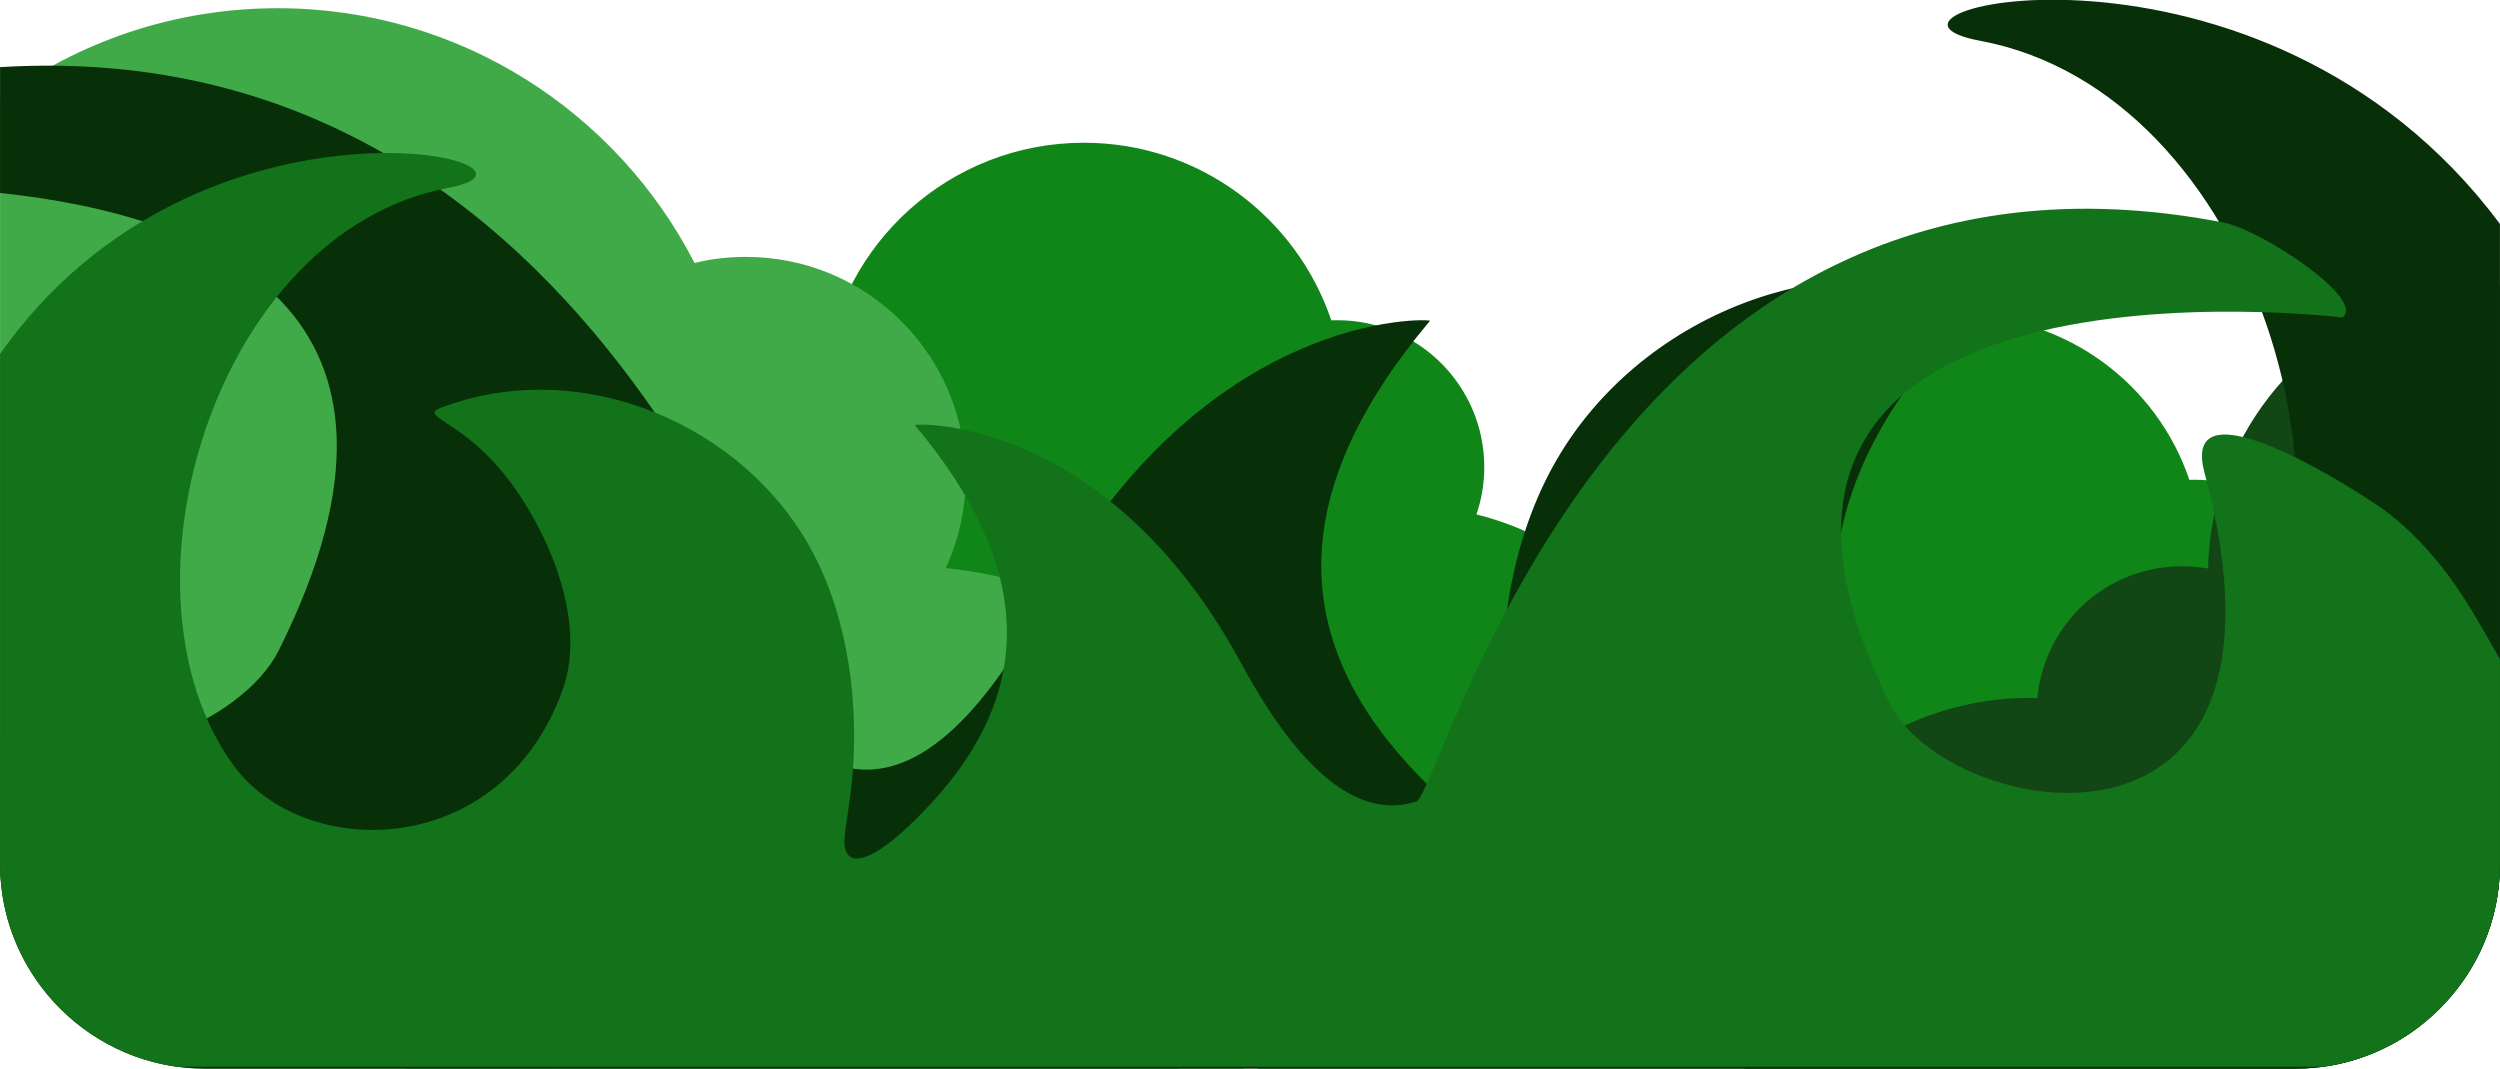
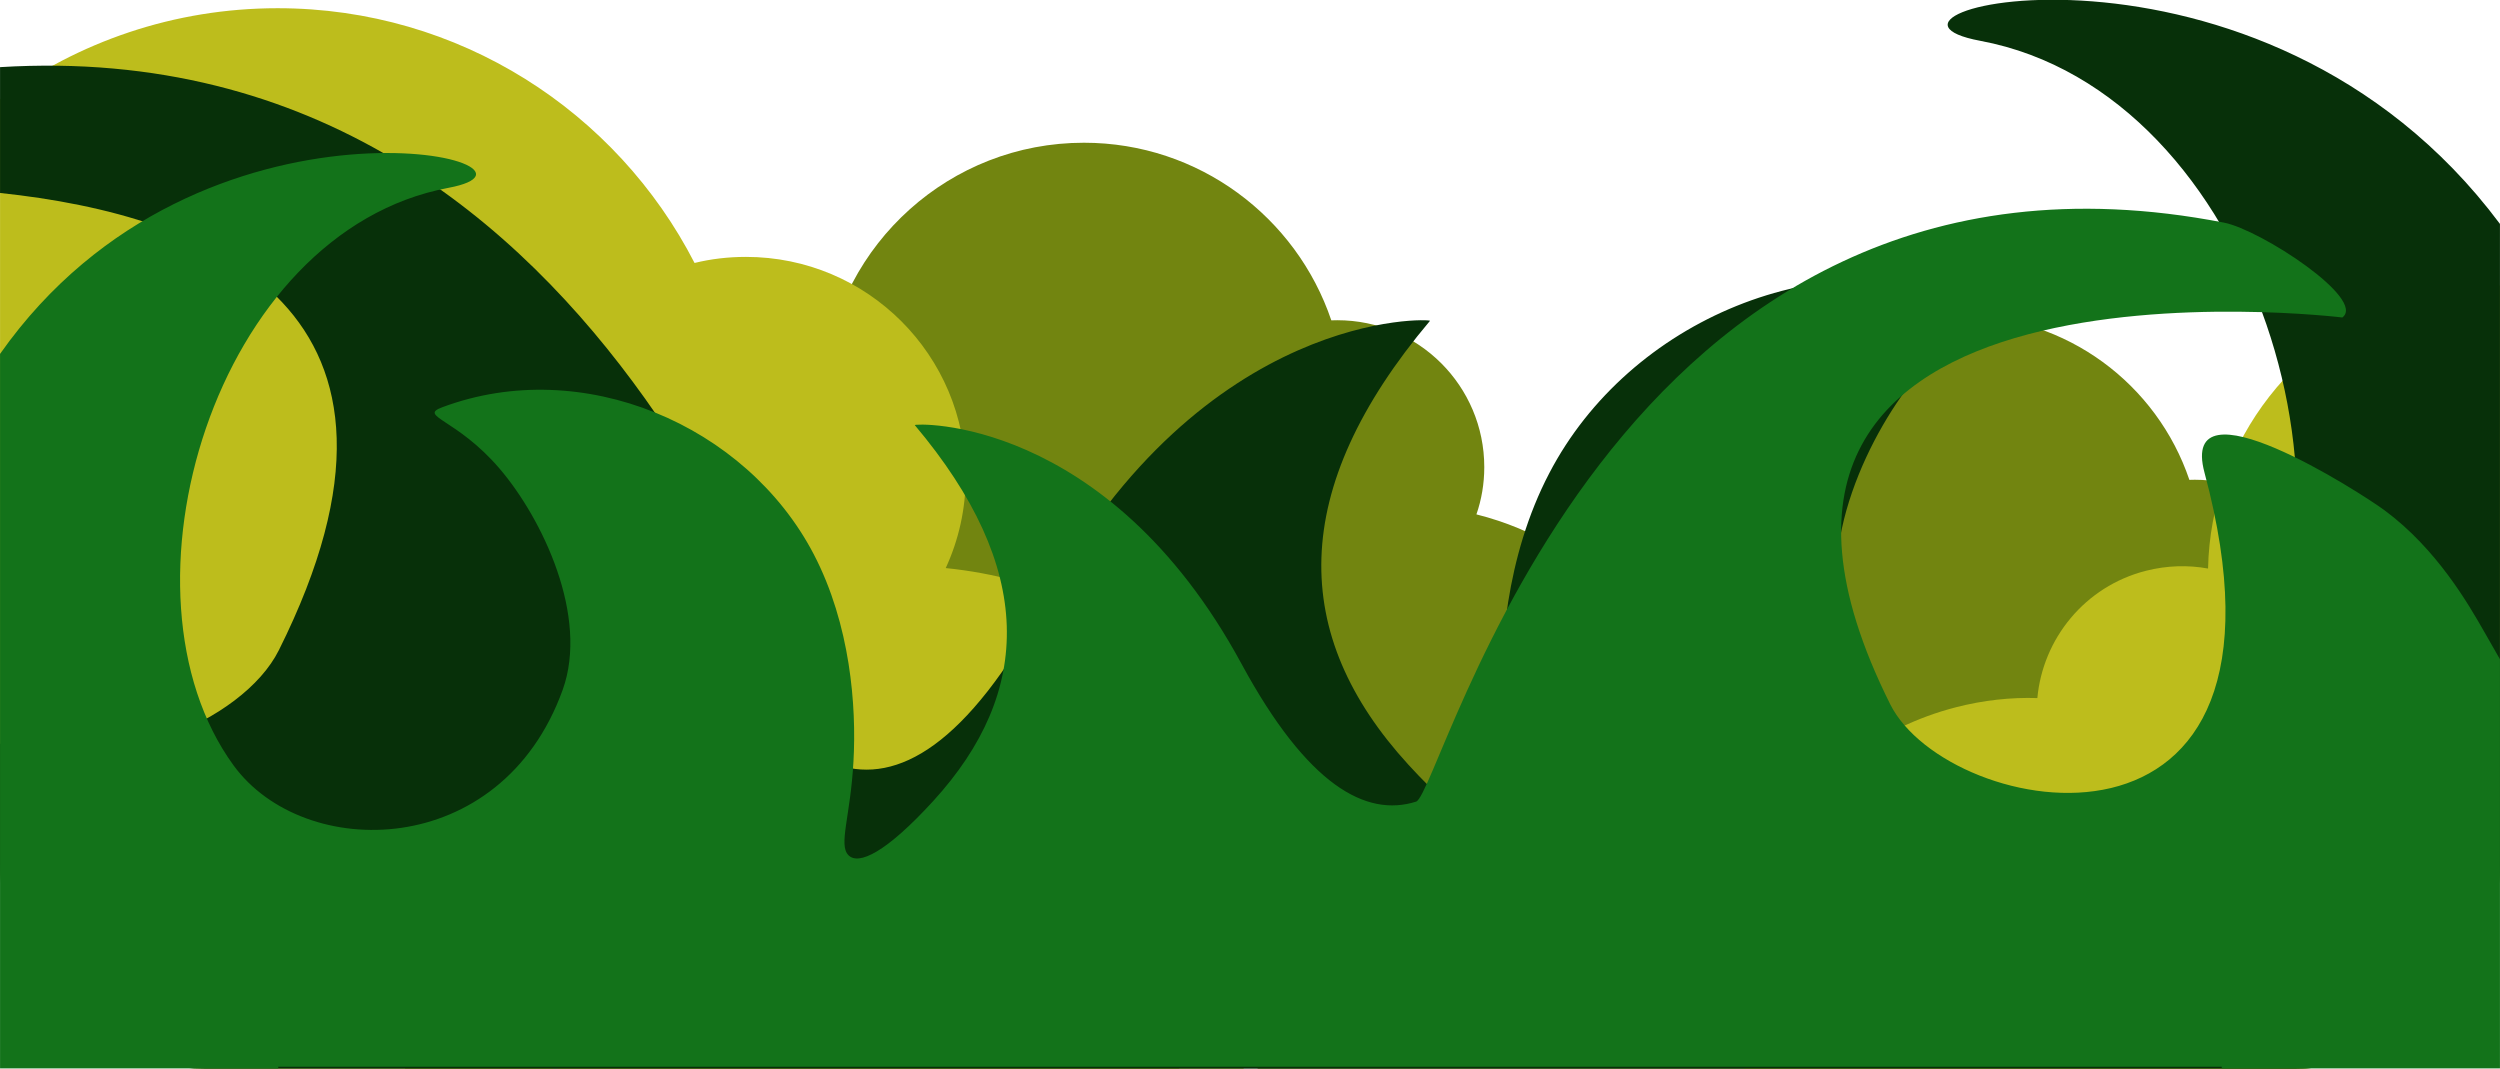
<svg xmlns="http://www.w3.org/2000/svg" xml:space="preserve" width="210mm" height="89.747mm" version="1.1" style="shape-rendering:geometricPrecision; text-rendering:geometricPrecision; image-rendering:optimizeQuality; fill-rule:evenodd; clip-rule:evenodd" viewBox="0 0 21000 8975">
  <defs>
    <style type="text/css">
   
    .fil3 {fill:#073009}
-     .fil0 {fill:#108518}
-     .fil2 {fill:#124715}
    .fil4 {fill:#13731A}
-     .fil1 {fill:#41AA48}
+     .fil0 {fill:#728510}
+     .fil2 {fill:#BDBD1C}
+     .fil1 {fill:#BDBD1C}
   
  </style>
  </defs>
  <g id="Capa_x0020_1">
    <path class="fil0" d="M21000 6684l0 575c0,945 -773,1718 -1718,1718l-8713 0c-127,-71 -247,-152 -359,-242 -97,88 -200,169 -309,242l-6496 0c-544,-549 -881,-1304 -881,-2138 0,-1677 1359,-3036 3036,-3036 168,0 333,14 493,40 133,-375 467,-653 873,-706 127,-1091 1054,-1938 2179,-1938 965,0 1785,625 2078,1492 17,-1 33,-1 50,-1 682,0 1235,552 1235,1234 0,139 -23,273 -66,397 491,123 924,388 1254,750 129,-333 432,-580 798,-627 117,-1009 974,-1792 2015,-1792 893,0 1651,577 1922,1379 15,0 31,-1 46,-1 631,0 1142,511 1142,1142 0,128 -21,252 -61,367 639,159 1173,581 1482,1145z" />
    <path class="fil1" d="M10445 8977l-5754 0c-10,-16 -20,-32 -29,-47 -7,15 -13,31 -21,47l-2910 0c-952,0 -1731,-779 -1731,-1731l0 -6412c653,-481 1459,-765 2332,-765 1526,0 2849,869 3502,2140 138,-34 283,-51 432,-51 1019,0 1846,826 1846,1845 0,275 -60,535 -168,769 1628,164 2892,1375 2892,2845 0,492 -142,955 -391,1360z" />
    <path class="fil2" d="M21000 2398l0 4861c0,945 -773,1718 -1718,1718l-4628 0c-2,-8 -4,-15 -6,-22 -340,-1325 458,-2674 1783,-3014 229,-59 458,-84 683,-77 46,-499 399,-938 911,-1069 177,-45 355,-50 523,-19 21,-1062 743,-2024 1823,-2301 210,-54 422,-79 629,-77z" />
    <path class="fil3" d="M21000 1881l0 5378c0,343 -102,663 -277,932 -111,161 -244,305 -396,429 -290,223 -652,357 -1045,357l-17564 0c-945,0 -1718,-773 -1718,-1718l0 -1012c866,303 2037,-175 2342,-785 1430,-2860 -575,-3654 -2342,-3841l0 -1057c5295,-324 6800,5786 7042,5864 495,157 1077,-160 1731,-1366 1341,-2474 3255,-2385 3239,-2367 -1194,1418 -1177,2640 -182,3728 469,512 739,637 840,536 101,-101 -20,-385 -51,-931 -30,-546 30,-1355 395,-2053 669,-1284 2296,-1976 3682,-1457 242,91 -142,111 -567,607 -425,496 -890,1467 -627,2195 611,1693 2565,1704 3262,749 1251,-1715 190,-5292 -2129,-5726 -1304,-243 2357,-1154 4365,1538z" />
-     <path class="fil4" d="M21000 5538l0 1721c0,867 -652,1590 -1489,1702l-18022 0c-837,-112 -1489,-835 -1489,-1702l0 -4286c1685,-2394 4886,-1604 3766,-1395 -1965,368 -2864,3399 -1804,4852 591,809 2246,800 2764,-634 223,-618 -171,-1441 -531,-1861 -360,-420 -686,-437 -480,-514 1174,-440 2553,147 3120,1234 309,592 360,1278 334,1741 -25,462 -128,702 -42,788 85,86 314,-20 711,-454 843,-922 858,-1957 -154,-3159 -14,-15 1609,-91 2745,2006 554,1022 1047,1290 1466,1157 218,-69 1633,-5867 6786,-4864 309,60 1200,643 995,797 0,0 -5775,-706 -3798,3249 487,974 3579,1551 2640,-1946 -218,-814 1307,165 1513,317 440,326 705,789 837,1020l132 231z" />
+     <path class="fil4" d="M21000 5538l0 1479 0 242 0 1716 -2337 0 0 -14 -16326 0 0 14 -2337 0 0 -1716 0 -242 0 -4044c1685,-2394 4886,-1604 3766,-1395 -1965,368 -2864,3399 -1804,4852 591,809 2246,800 2764,-634 223,-618 -171,-1441 -531,-1861 -360,-420 -686,-437 -480,-514 1174,-440 2553,147 3120,1234 309,592 360,1278 334,1741 -25,462 -128,702 -42,788 85,86 314,-20 711,-454 843,-922 858,-1957 -154,-3159 -14,-15 1609,-91 2745,2006 554,1022 1047,1290 1466,1157 218,-69 1633,-5867 6786,-4864 309,60 1200,643 995,797 0,0 -5775,-706 -3798,3249 487,974 3579,1551 2640,-1946 -218,-814 1307,165 1513,317 440,326 705,789 837,1020l132 231z" />
  </g>
</svg>
